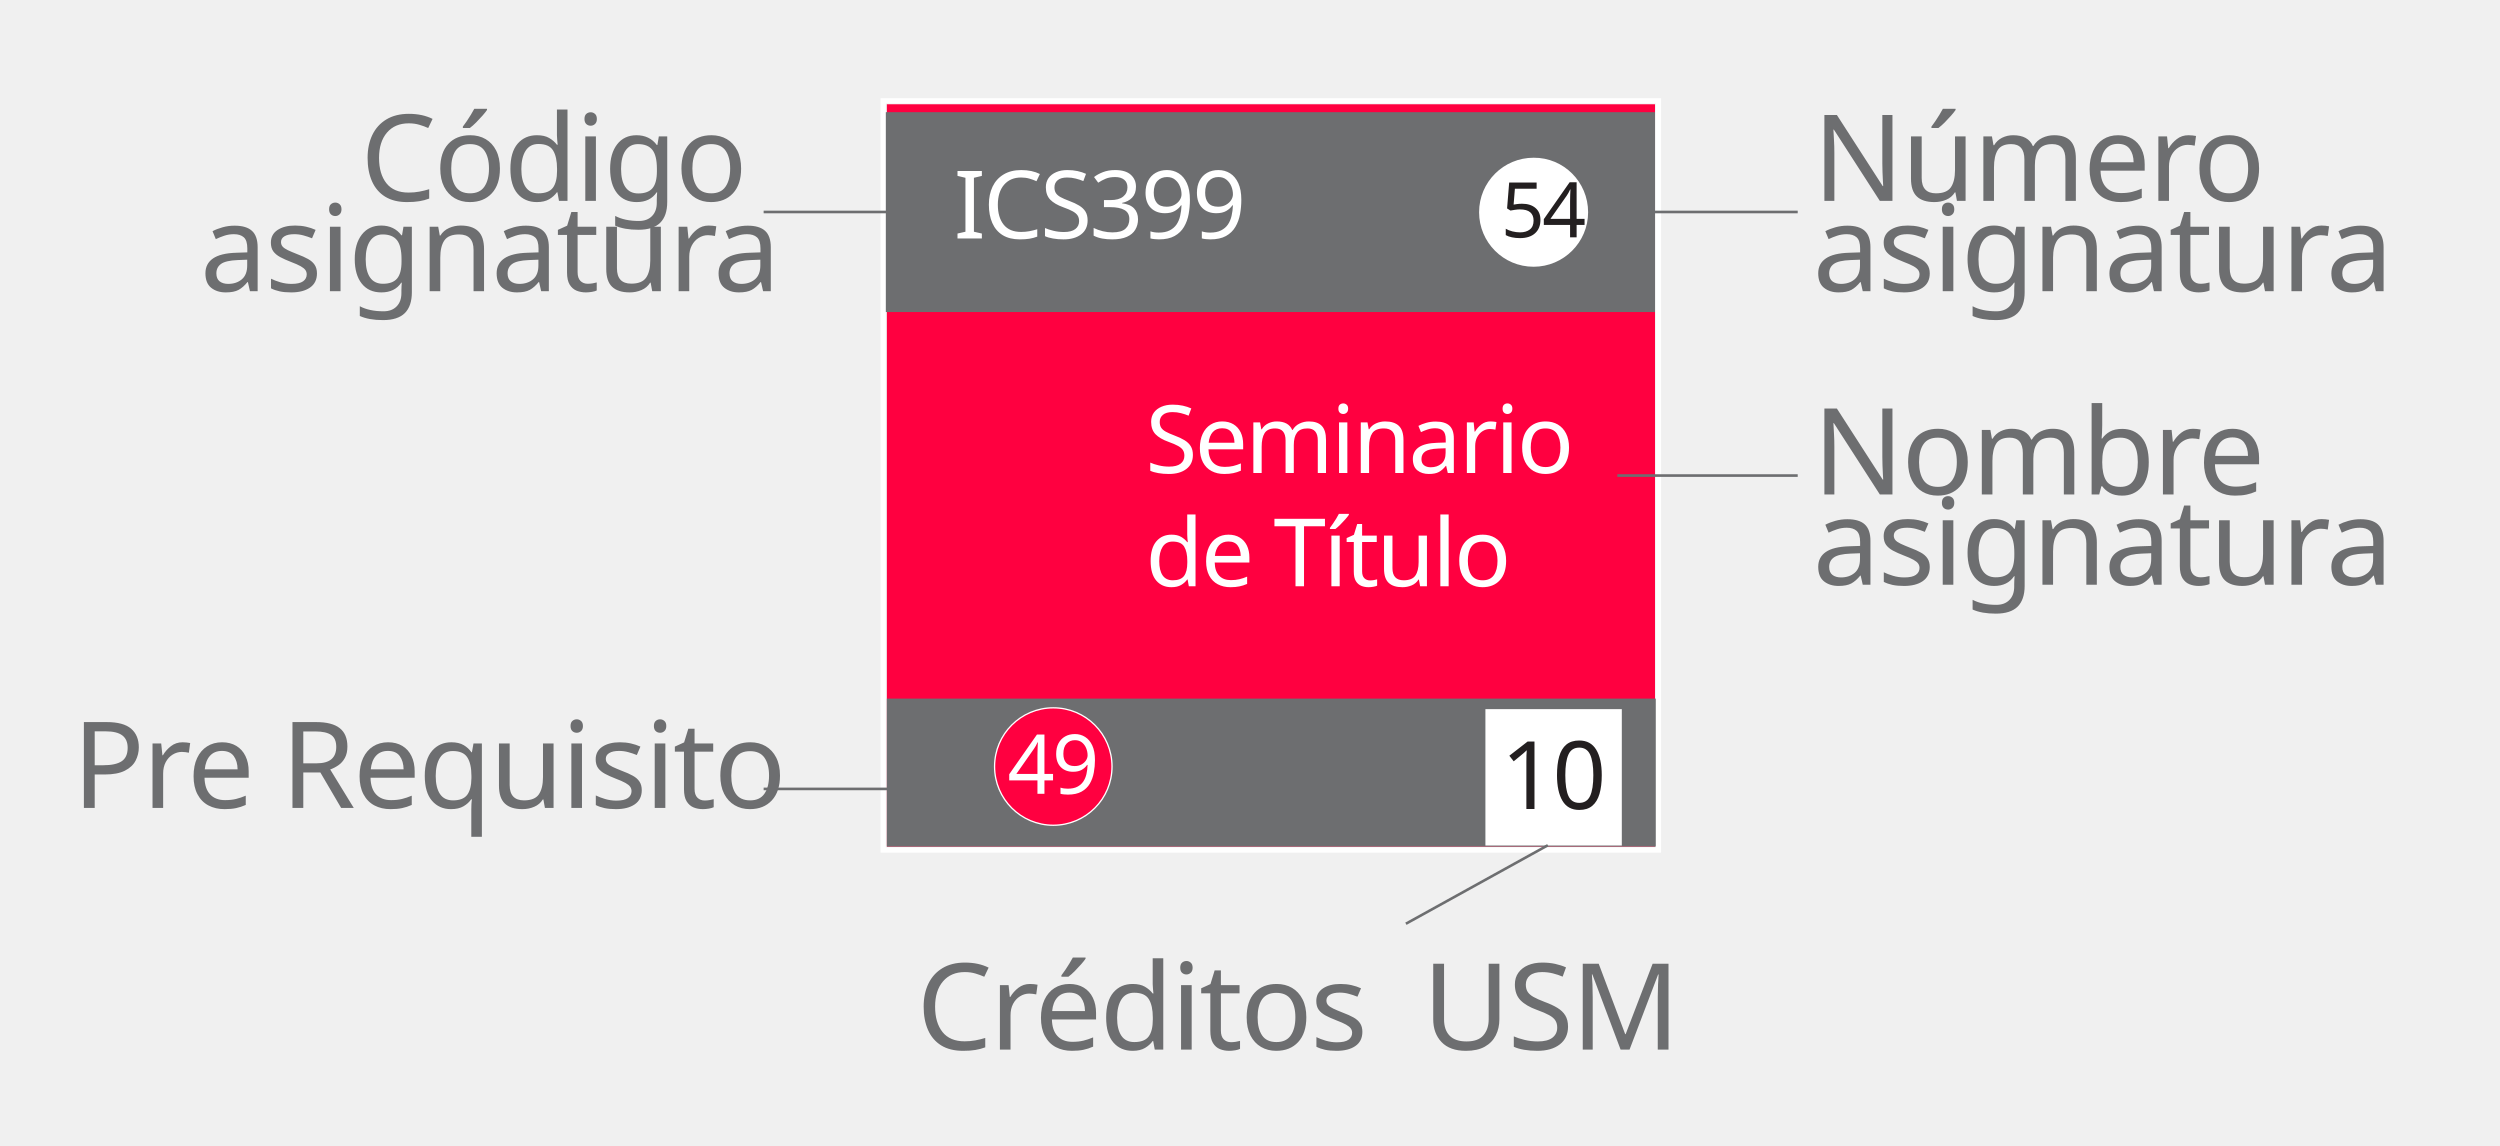
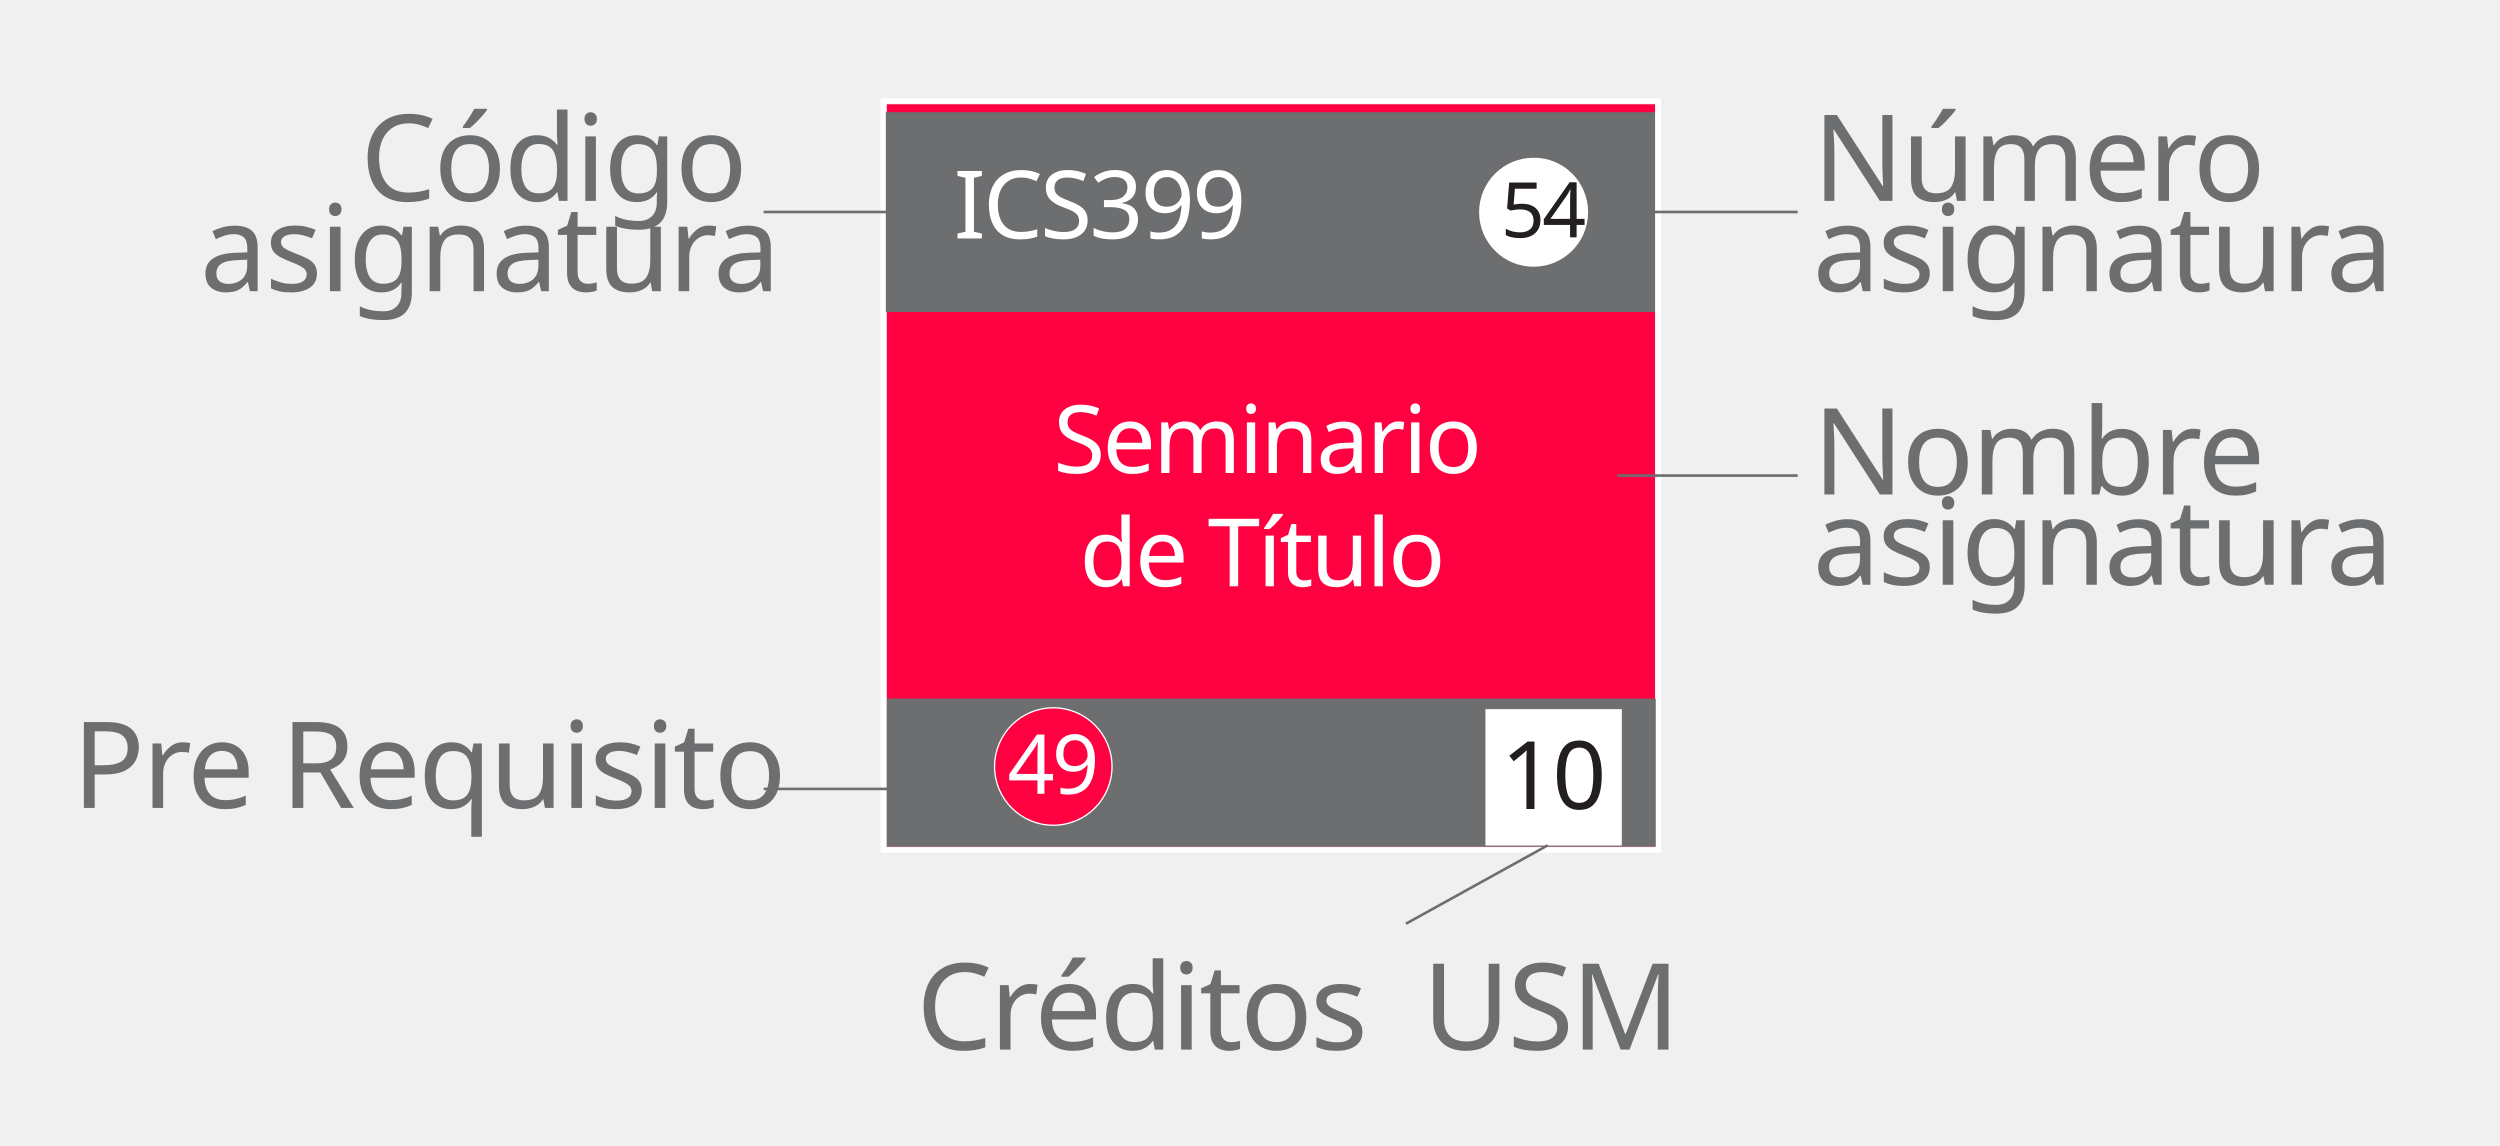
<svg xmlns="http://www.w3.org/2000/svg" version="1.1" id="Layer_1" x="0px" y="0px" viewBox="0 0 949.4 434.9" style="enable-background:new 0 0 949.4 434.9;" xml:space="preserve">
  <style type="text/css">
	.st0{fill:#FF0040;}
	.st1{fill:#6D6E70;}
	.st2{fill:#FFFFFF;}
	.st3{fill:#231F20;}
	.st4{font-family:'OpenSans-Bold';}
	.st5{font-size:29.144px;}
	.st6{letter-spacing:-1;}
	.st7{font-size:35.87px;}
	.st8{font-family:'OpenSans-Regular';}
	.st9{fill:none;stroke:#FFFFFF;stroke-width:2;stroke-miterlimit:10;}
	.st10{font-family:'OpenSans-Italic';}
	.st11{font-size:45.668px;}
	.st12{fill:none;stroke:#6D6E70;stroke-miterlimit:10;}
	.st13{fill:#FF0040;stroke:#FFFFFF;stroke-width:0.5;stroke-miterlimit:10;}
	.st14{font-size:31.325px;}
</style>
  <g>
    <rect x="336.8" y="39.6" class="st0" width="291.7" height="281.9" />
    <rect x="335.4" y="42.6" class="st1" width="293.1" height="75.9" />
    <g>
      <rect x="336.8" y="265.3" class="st1" width="293.1" height="56.2" />
    </g>
    <g>
      <g>
        <path class="st2" d="M603.1,80.6c0,11.4-9.3,20.7-20.7,20.7c-11.5,0-20.7-9.3-20.7-20.7c0-11.5,9.3-20.7,20.7-20.7     C593.8,59.8,603.1,69.1,603.1,80.6z" />
        <g>
          <text transform="matrix(1 0 0 1 570 90.134)" class="st3 st4 st5 st6">54</text>
        </g>
      </g>
      <text transform="matrix(1 0 0 1 362.1854 90.5481)" class="st2 st4 st7 st6">ICS399</text>
    </g>
    <g>
      <rect x="564.1" y="269.3" class="st2" width="51.8" height="51.8" />
      <text transform="matrix(1 0 0 1 570 307.2263)" class="st3 st4 st7 st6">10</text>
    </g>
-     <text transform="matrix(1 0 0 1 435 179.6379)">
+     <text transform="matrix(1 0 0 1 400 179.6379)">
      <tspan x="0" y="0" class="st2 st8 st7 st6">Seminario</tspan>
-       <tspan x="0" y="43" class="st2 st8 st7 st6">de Título</tspan>
+       <tspan x="10" y="43" class="st2 st8 st7 st6">de Título</tspan>
    </text>
    <rect x="335.4" y="38.3" class="st9" width="294.4" height="284.5" />
    <g>
      <text transform="matrix(1 0 0 1 688.3963 76.2903)">
        <tspan x="0" y="0" class="st1 st10 st11 st6">Número</tspan>
        <tspan x="0" y="34.3" class="st1 st10 st11 st6">asignatura</tspan>
      </text>
    </g>
    <line class="st12" x1="533.9" y1="350.8" x2="587.8" y2="321" />
    <line class="st12" x1="614.2" y1="80.5" x2="682.7" y2="80.5" />
    <g>
      <text transform="matrix(1 0 0 1 688.3963 187.7668)">
        <tspan x="0" y="0" class="st1 st10 st11 st6">Nombre</tspan>
        <tspan x="0" y="34.3" class="st1 st10 st11 st6">asignatura</tspan>
      </text>
    </g>
    <line class="st12" x1="614.2" y1="180.6" x2="682.7" y2="180.6" />
    <g>
      <text transform="matrix(1 0 0 1 136.8197 76.2903)">
        <tspan x="0" y="0" class="st1 st10 st11 st6">Código </tspan>
        <tspan x="-60.9" y="34.3" class="st1 st10 st11 st6">asignatura</tspan>
      </text>
    </g>
    <line class="st12" x1="290" y1="80.5" x2="358.4" y2="80.5" />
    <g>
      <text transform="matrix(1 0 0 1 27.4198 306.8254)" class="st1 st10 st11 st6">Pre Requisito</text>
    </g>
    <line class="st12" x1="290" y1="299.6" x2="358.4" y2="299.6" />
    <g>
      <text transform="matrix(1 0 0 1 347.9882 398.6091)" class="st1 st10 st11 st6">Créditos  USM</text>
    </g>
    <g>
      <ellipse class="st13" cx="400" cy="291.1" rx="22.3" ry="22.3" />
      <g>
        <text transform="matrix(1 0 0 1 382.6073 301.4504)" class="st2 st4 st14 st6">49</text>
      </g>
    </g>
  </g>
</svg>
